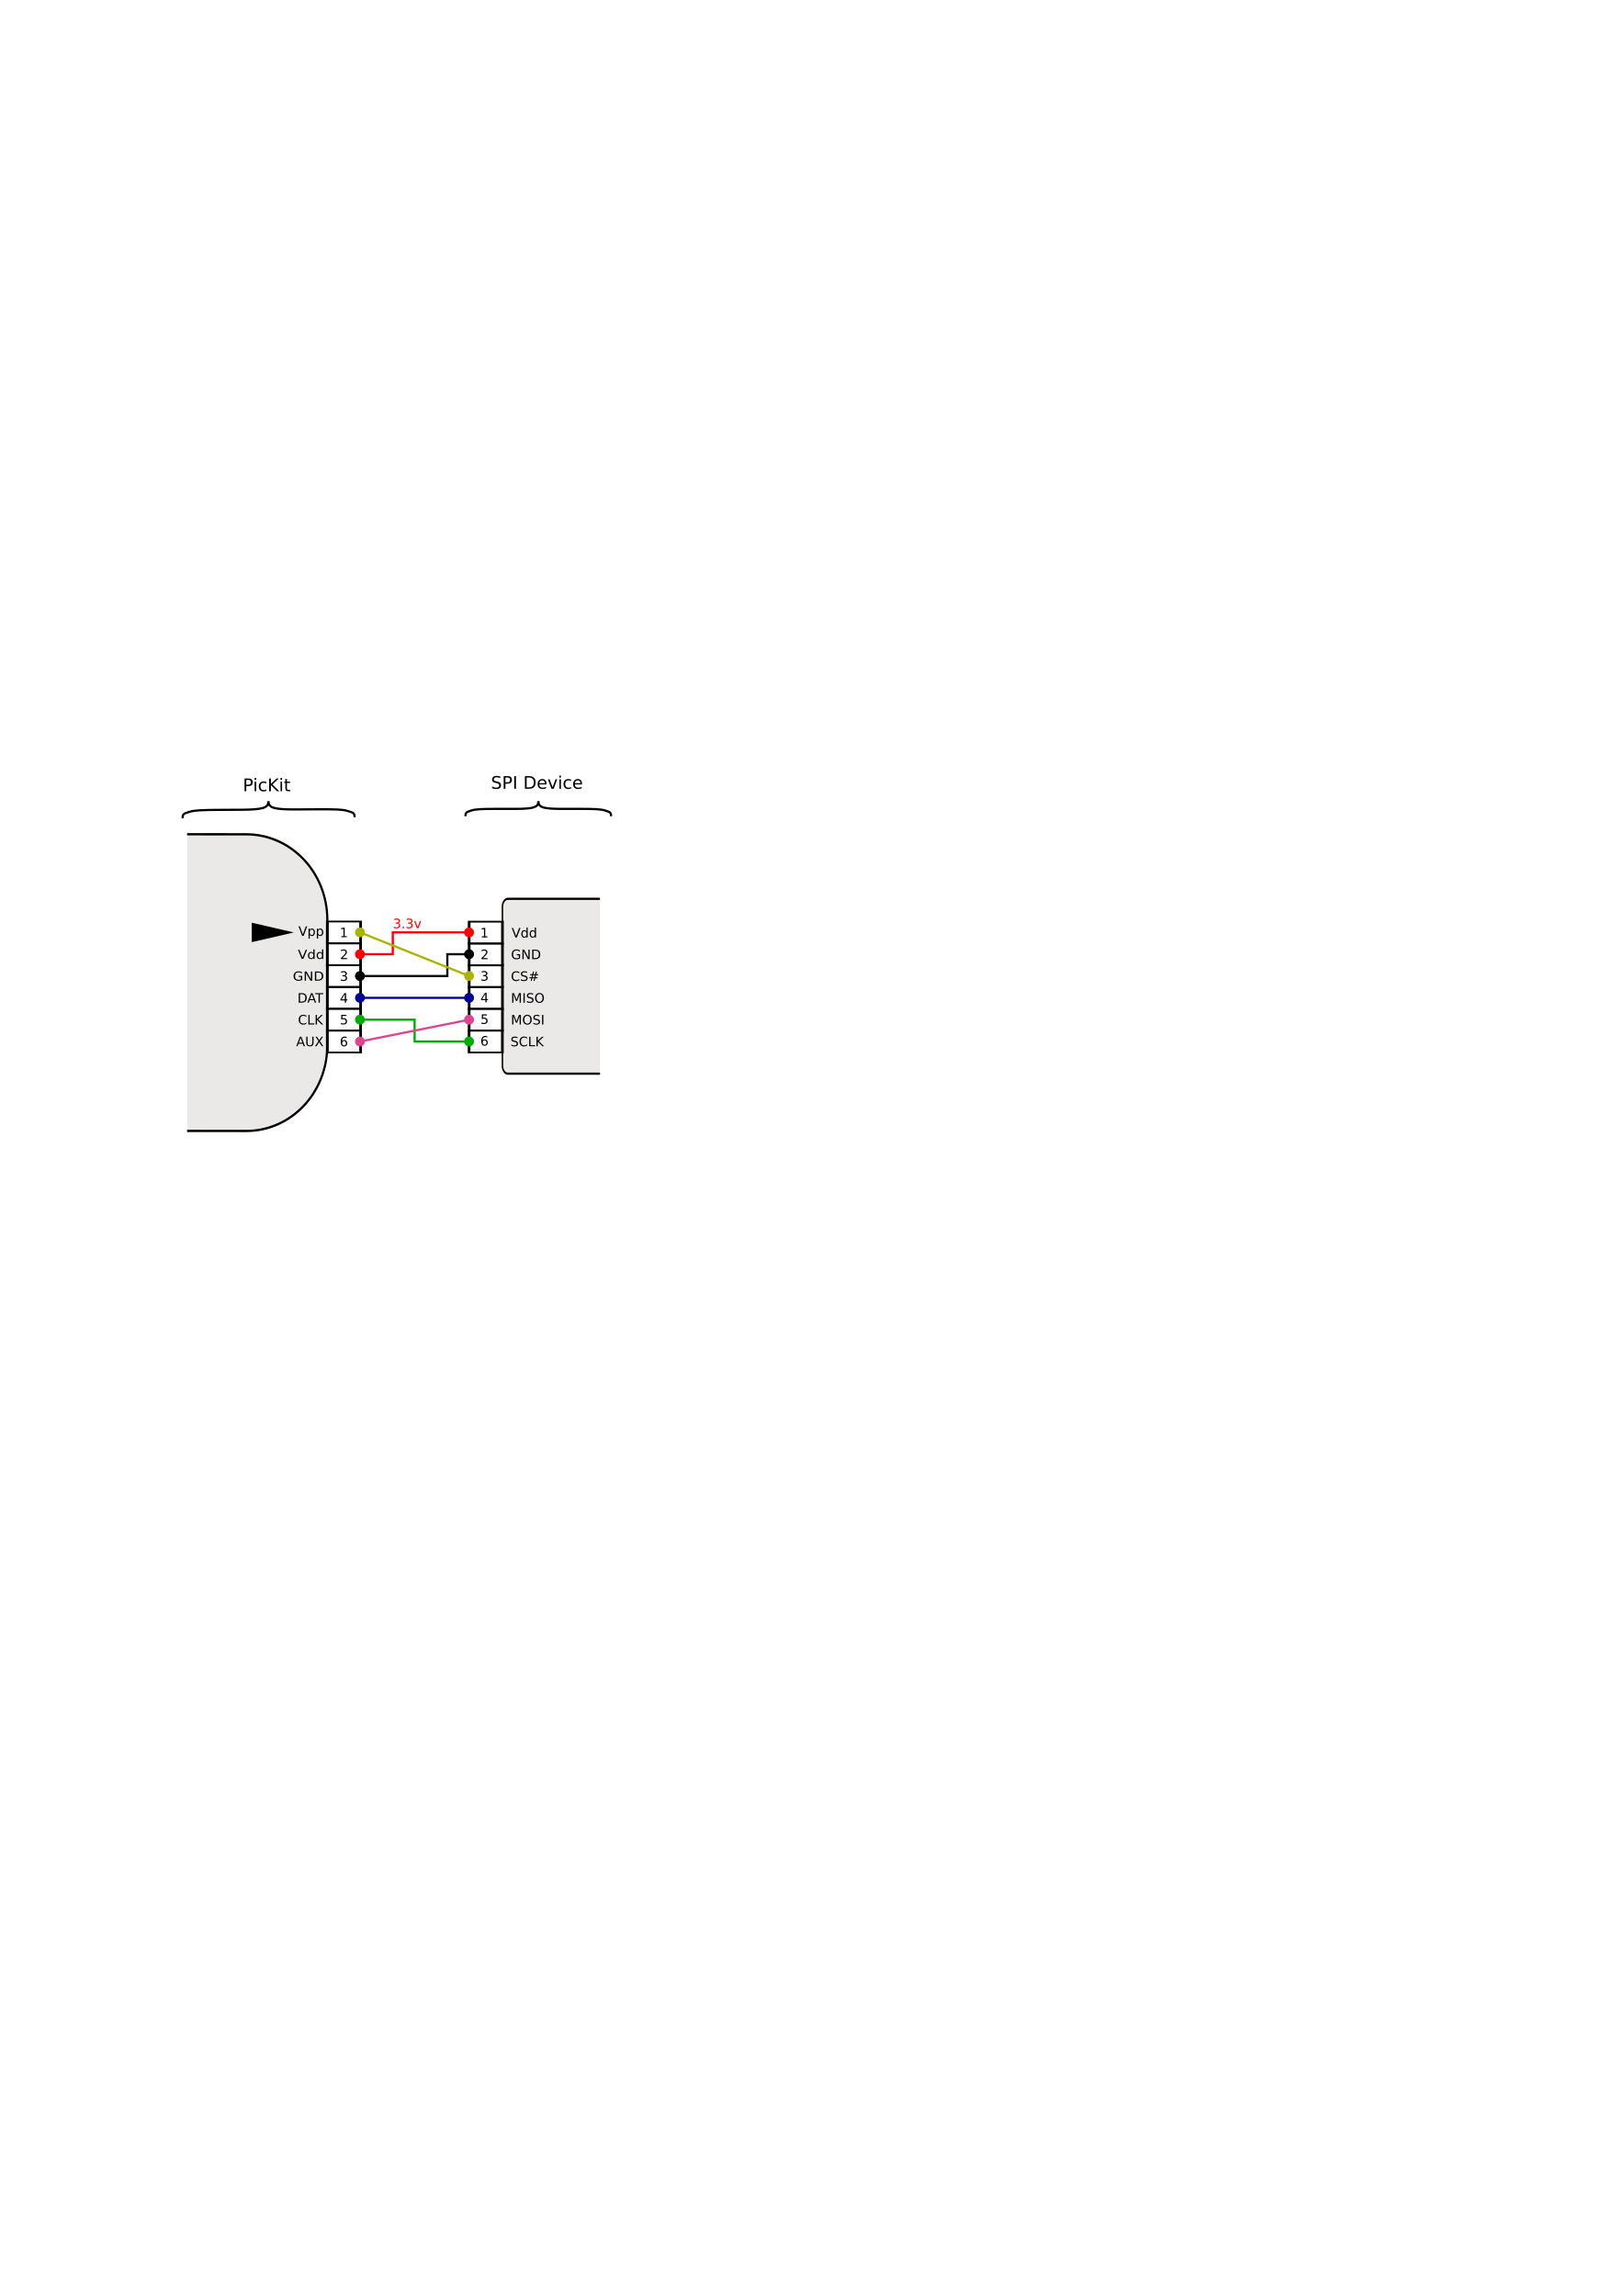
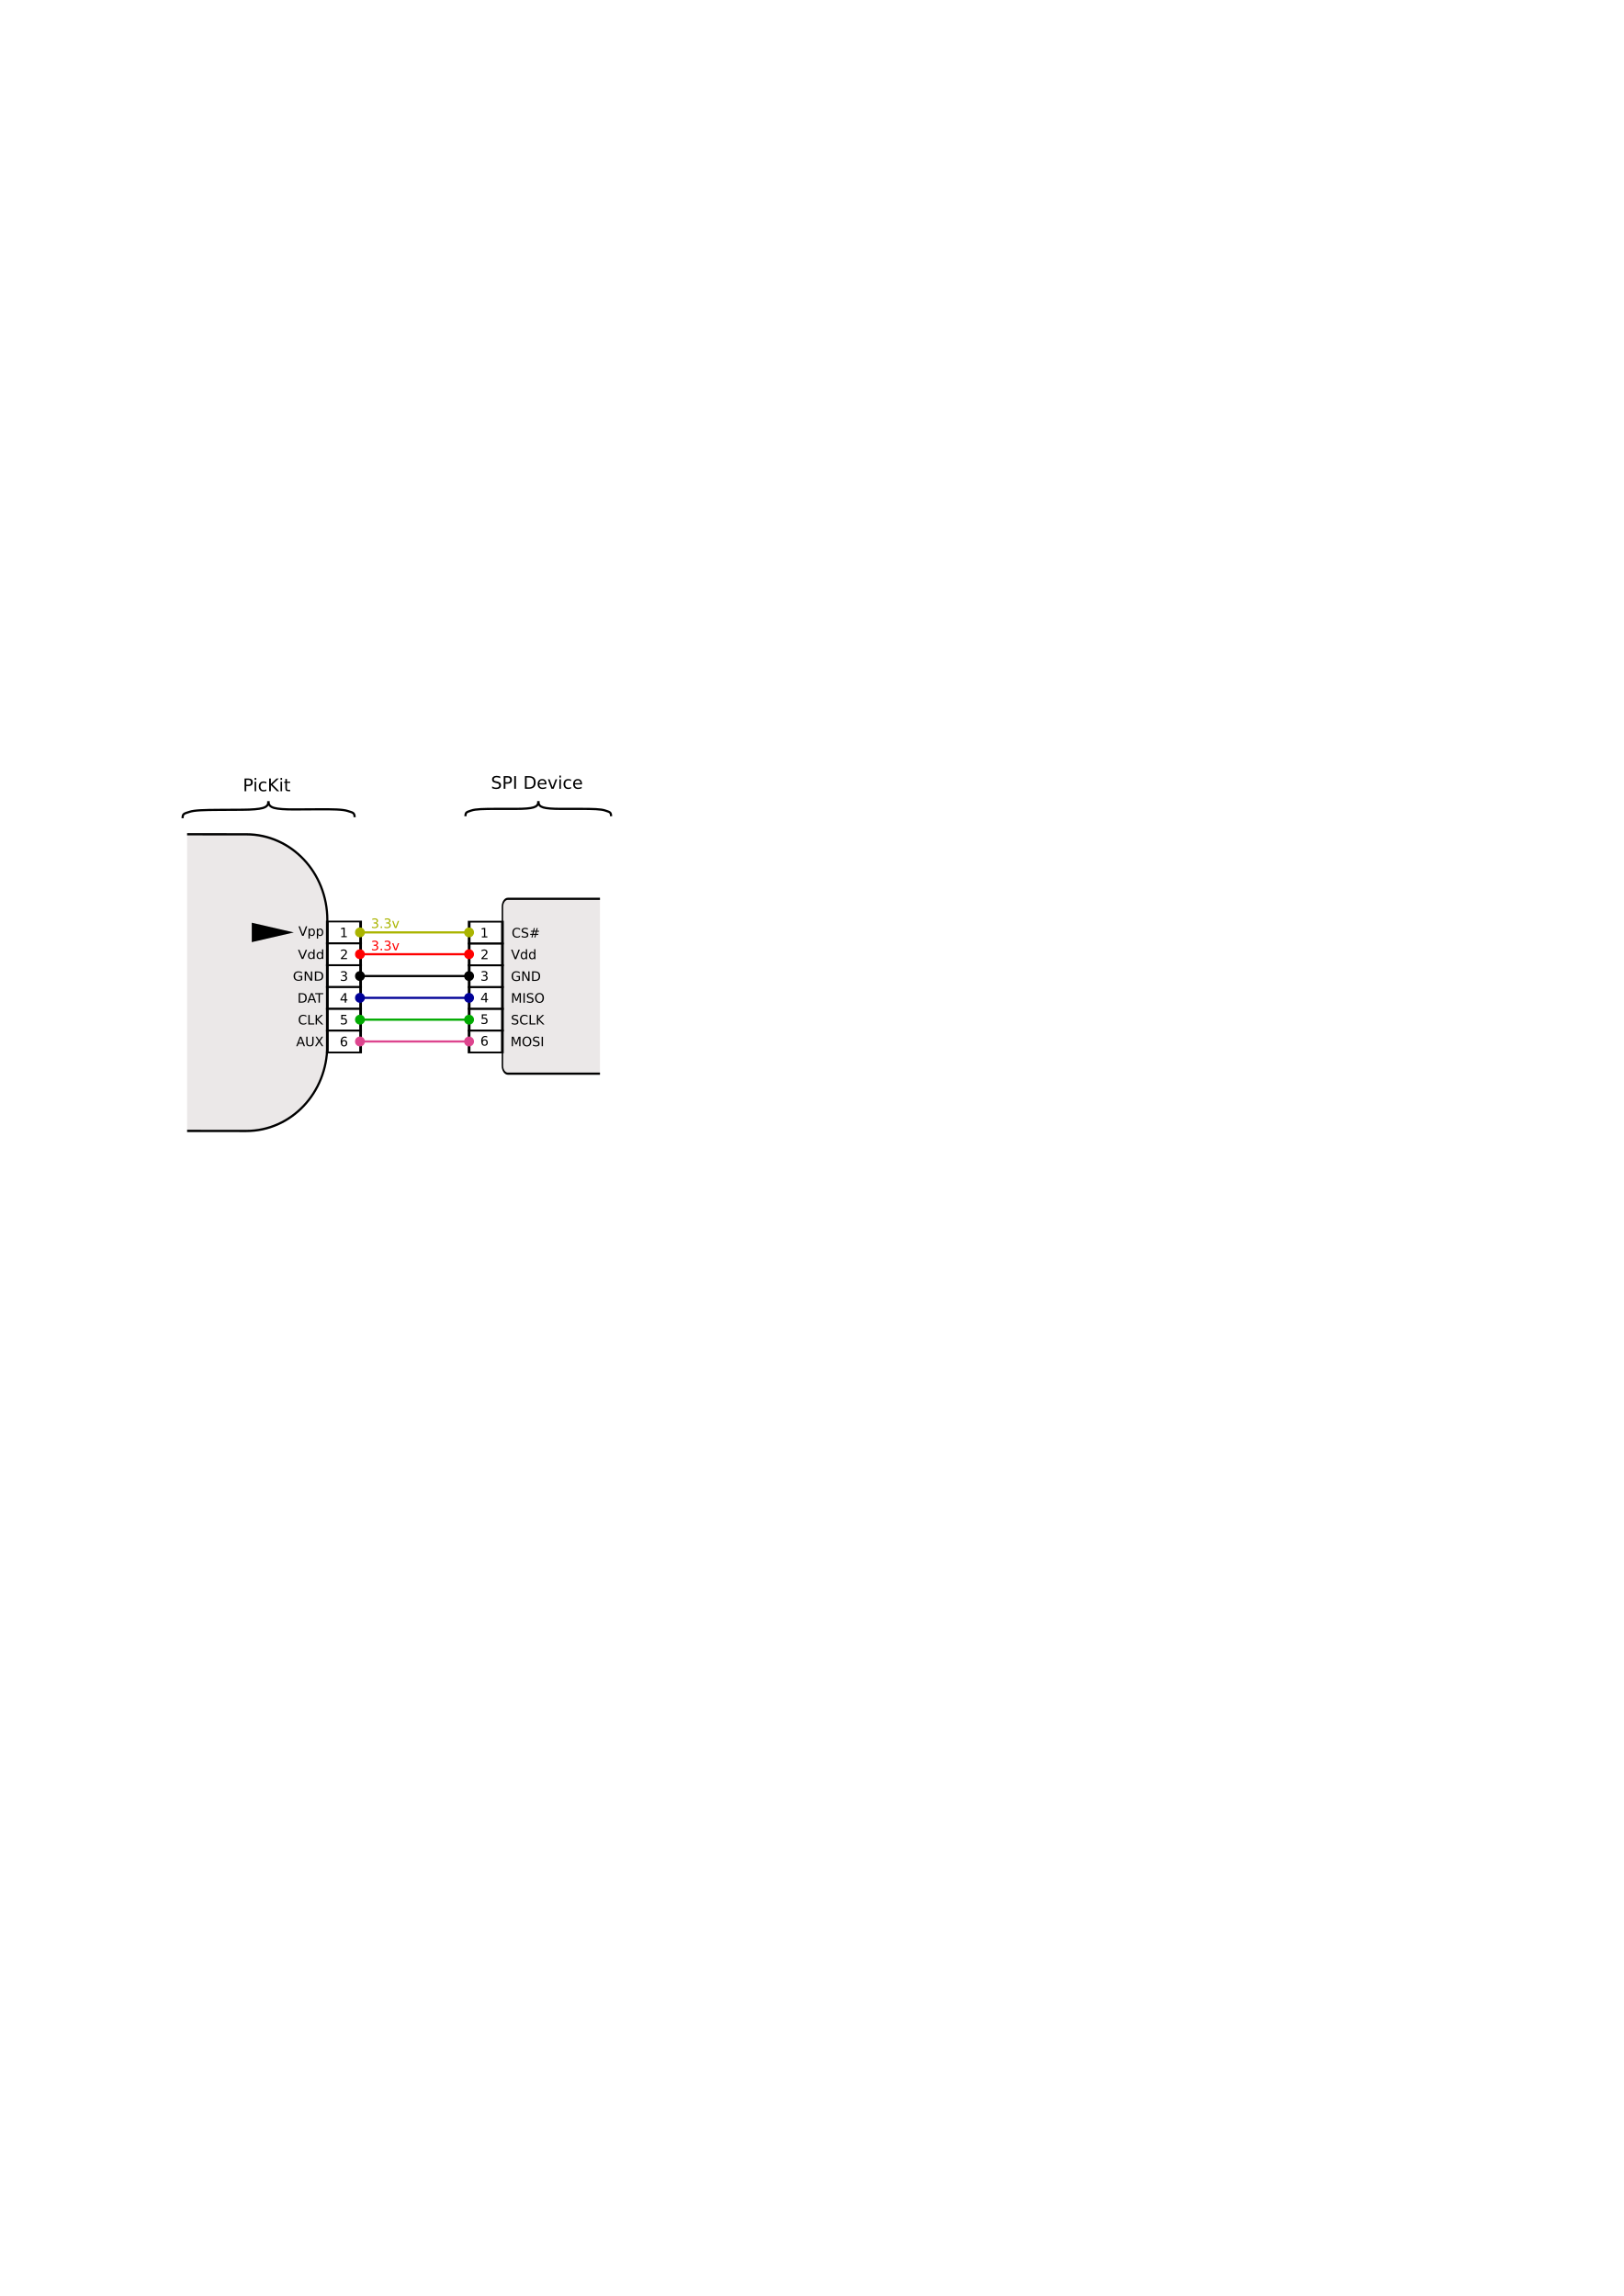
<svg xmlns="http://www.w3.org/2000/svg" width="744.094" height="1052.362" id="svg2">
  <defs id="defs4">
    <marker style="overflow:visible" id="DotM" refX="0.0" refY="0.0" orient="auto">
      <path transform="scale(0.4) translate(7.4, 1)" style="fill-rule:evenodd;stroke:#000000;stroke-width:1.0pt;marker-start:none;marker-end:none" d="M -2.5,-1.0 C -2.5,1.76 -4.74,4.0 -7.5,4.0 C -10.26,4.0 -12.5,1.76 -12.5,-1.0 C -12.5,-3.76 -10.26,-6.0 -7.5,-6.0 C -4.74,-6.0 -2.5,-3.76 -2.5,-1.0 z " id="path4414" />
    </marker>
    <marker style="overflow:visible;" id="Arrow1Send" refX="0.0" refY="0.0" orient="auto">
      <path transform="scale(0.2) rotate(180) translate(6,0)" style="fill-rule:evenodd;stroke:#000000;stroke-width:1.0pt;marker-start:none;" d="M 0.0,0.0 L 5.0,-5.0 L -12.5,0.0 L 5.0,5.0 L 0.0,0.0 z " id="path4364" />
    </marker>
    <marker style="overflow:visible;" id="Arrow1Mend" refX="0.0" refY="0.0" orient="auto">
      <path transform="scale(0.4) rotate(180) translate(10,0)" style="fill-rule:evenodd;stroke:#000000;stroke-width:1.0pt;marker-start:none;" d="M 0.0,0.0 L 5.0,-5.0 L -12.5,0.0 L 5.0,5.0 L 0.0,0.0 z " id="path4358" />
    </marker>
    <marker style="overflow:visible;" id="Arrow1Lend" refX="0.0" refY="0.0" orient="auto">
      <path transform="scale(0.8) rotate(180) translate(12.5,0)" style="fill-rule:evenodd;stroke:#000000;stroke-width:1.0pt;marker-start:none;" d="M 0.0,0.0 L 5.0,-5.0 L -12.5,0.0 L 5.0,5.0 L 0.0,0.0 z " id="path4352" />
    </marker>
    <clipPath id="clipPath3270" clipPathUnits="userSpaceOnUse">
      <path id="path3272" d="M 82.5,447.362 L 142.5,447.362 C 143.885,447.362 145,448.477 145,449.862 L 145,534.862 C 145,536.247 143.885,537.362 142.5,537.362 L 82.5,537.362 C 81.115,537.362 80,536.247 80,534.862 L 80,449.862 C 80,448.477 81.115,447.362 82.5,447.362 z" style="fill:none;fill-opacity:1;stroke:#000000;stroke-width:0.5;stroke-miterlimit:4;stroke-opacity:1" />
    </clipPath>
    <clipPath id="clipPath3274" clipPathUnits="userSpaceOnUse">
      <path id="path3276" d="M 82.5,447.362 L 142.5,447.362 C 143.885,447.362 145,448.477 145,449.862 L 145,534.862 C 145,536.247 143.885,537.362 142.5,537.362 L 82.5,537.362 C 81.115,537.362 80,536.247 80,534.862 L 80,449.862 C 80,448.477 81.115,447.362 82.5,447.362 z" style="fill:none;fill-opacity:1;stroke:#000000;stroke-width:0.5;stroke-miterlimit:4;stroke-opacity:1" />
    </clipPath>
    <clipPath id="clipPath3278" clipPathUnits="userSpaceOnUse">
      <path id="path3280" d="M 82.5,447.362 L 142.5,447.362 C 143.885,447.362 145,448.477 145,449.862 L 145,534.862 C 145,536.247 143.885,537.362 142.5,537.362 L 82.5,537.362 C 81.115,537.362 80,536.247 80,534.862 L 80,449.862 C 80,448.477 81.115,447.362 82.5,447.362 z" style="fill:none;fill-opacity:1;stroke:#000000;stroke-width:0.5;stroke-miterlimit:4;stroke-opacity:1" />
    </clipPath>
    <clipPath id="clipPath3282" clipPathUnits="userSpaceOnUse">
      <path id="path3284" d="M 82.5,447.362 L 142.5,447.362 C 143.885,447.362 145,448.477 145,449.862 L 145,534.862 C 145,536.247 143.885,537.362 142.5,537.362 L 82.5,537.362 C 81.115,537.362 80,536.247 80,534.862 L 80,449.862 C 80,448.477 81.115,447.362 82.5,447.362 z" style="fill:none;fill-opacity:1;stroke:#000000;stroke-width:0.5;stroke-miterlimit:4;stroke-opacity:1" />
    </clipPath>
    <clipPath id="clipPath3286" clipPathUnits="userSpaceOnUse">
      <path id="path3288" d="M 82.5,447.362 L 142.5,447.362 C 143.885,447.362 145,448.477 145,449.862 L 145,534.862 C 145,536.247 143.885,537.362 142.5,537.362 L 82.5,537.362 C 81.115,537.362 80,536.247 80,534.862 L 80,449.862 C 80,448.477 81.115,447.362 82.5,447.362 z" style="fill:none;fill-opacity:1;stroke:#000000;stroke-width:0.5;stroke-miterlimit:4;stroke-opacity:1" />
    </clipPath>
    <clipPath id="clipPath3290" clipPathUnits="userSpaceOnUse">
      <path id="path3292" d="M 82.5,447.362 L 142.5,447.362 C 143.885,447.362 145,448.477 145,449.862 L 145,534.862 C 145,536.247 143.885,537.362 142.5,537.362 L 82.5,537.362 C 81.115,537.362 80,536.247 80,534.862 L 80,449.862 C 80,448.477 81.115,447.362 82.5,447.362 z" style="fill:none;fill-opacity:1;stroke:#000000;stroke-width:0.5;stroke-miterlimit:4;stroke-opacity:1" />
    </clipPath>
    <clipPath id="clipPath3294" clipPathUnits="userSpaceOnUse">
      <path id="path3296" d="M 82.5,447.362 L 142.5,447.362 C 143.885,447.362 145,448.477 145,449.862 L 145,534.862 C 145,536.247 143.885,537.362 142.5,537.362 L 82.5,537.362 C 81.115,537.362 80,536.247 80,534.862 L 80,449.862 C 80,448.477 81.115,447.362 82.5,447.362 z" style="fill:none;fill-opacity:1;stroke:#000000;stroke-width:0.5;stroke-miterlimit:4;stroke-opacity:1" />
    </clipPath>
    <clipPath id="clipPath3298" clipPathUnits="userSpaceOnUse">
      <path id="path3300" d="M 82.5,447.362 L 142.5,447.362 C 143.885,447.362 145,448.477 145,449.862 L 145,534.862 C 145,536.247 143.885,537.362 142.5,537.362 L 82.5,537.362 C 81.115,537.362 80,536.247 80,534.862 L 80,449.862 C 80,448.477 81.115,447.362 82.5,447.362 z" style="fill:none;fill-opacity:1;stroke:#000000;stroke-width:0.5;stroke-miterlimit:4;stroke-opacity:1" />
    </clipPath>
    <clipPath id="clipPath3302" clipPathUnits="userSpaceOnUse">
      <path id="path3304" d="M 82.5,447.362 L 142.5,447.362 C 143.885,447.362 145,448.477 145,449.862 L 145,534.862 C 145,536.247 143.885,537.362 142.5,537.362 L 82.5,537.362 C 81.115,537.362 80,536.247 80,534.862 L 80,449.862 C 80,448.477 81.115,447.362 82.5,447.362 z" style="fill:none;fill-opacity:1;stroke:#000000;stroke-width:0.5;stroke-miterlimit:4;stroke-opacity:1" />
    </clipPath>
    <clipPath id="clipPath3306" clipPathUnits="userSpaceOnUse">
      <path id="path3308" d="M 82.5,447.362 L 142.5,447.362 C 143.885,447.362 145,448.477 145,449.862 L 145,534.862 C 145,536.247 143.885,537.362 142.5,537.362 L 82.5,537.362 C 81.115,537.362 80,536.247 80,534.862 L 80,449.862 C 80,448.477 81.115,447.362 82.5,447.362 z" style="fill:none;fill-opacity:1;stroke:#000000;stroke-width:0.5;stroke-miterlimit:4;stroke-opacity:1" />
    </clipPath>
    <clipPath id="clipPath3310" clipPathUnits="userSpaceOnUse">
      <path id="path3312" d="M 82.5,447.362 L 142.5,447.362 C 143.885,447.362 145,448.477 145,449.862 L 145,534.862 C 145,536.247 143.885,537.362 142.5,537.362 L 82.5,537.362 C 81.115,537.362 80,536.247 80,534.862 L 80,449.862 C 80,448.477 81.115,447.362 82.5,447.362 z" style="fill:none;fill-opacity:1;stroke:#000000;stroke-width:0.5;stroke-miterlimit:4;stroke-opacity:1" />
    </clipPath>
    <clipPath id="clipPath3314" clipPathUnits="userSpaceOnUse">
      <path id="path3316" d="M 82.5,447.362 L 142.5,447.362 C 143.885,447.362 145,448.477 145,449.862 L 145,534.862 C 145,536.247 143.885,537.362 142.5,537.362 L 82.5,537.362 C 81.115,537.362 80,536.247 80,534.862 L 80,449.862 C 80,448.477 81.115,447.362 82.5,447.362 z" style="fill:none;fill-opacity:1;stroke:#000000;stroke-width:0.5;stroke-miterlimit:4;stroke-opacity:1" />
    </clipPath>
    <clipPath id="clipPath3318" clipPathUnits="userSpaceOnUse">
      <path id="path3320" d="M 82.5,447.362 L 142.5,447.362 C 143.885,447.362 145,448.477 145,449.862 L 145,534.862 C 145,536.247 143.885,537.362 142.5,537.362 L 82.5,537.362 C 81.115,537.362 80,536.247 80,534.862 L 80,449.862 C 80,448.477 81.115,447.362 82.5,447.362 z" style="fill:none;fill-opacity:1;stroke:#000000;stroke-width:0.5;stroke-miterlimit:4;stroke-opacity:1" />
    </clipPath>
    <clipPath id="clipPath3322" clipPathUnits="userSpaceOnUse">
      <path id="path3324" d="M 447.285,-82.731 L 447.229,-142.731 C 447.228,-144.116 448.342,-145.232 449.727,-145.233 L 534.727,-145.277 C 536.112,-145.277 537.228,-144.163 537.229,-142.778 L 537.285,-82.778 C 537.286,-81.393 536.172,-80.277 534.787,-80.277 L 449.787,-80.233 C 448.402,-80.232 447.286,-81.346 447.285,-82.731 z" style="fill:none;fill-opacity:1;stroke:#000000;stroke-width:0.5;stroke-miterlimit:4;stroke-opacity:1" />
    </clipPath>
    <clipPath id="clipPath6204" clipPathUnits="userSpaceOnUse">
      <rect ry="2.601" y="423.845" x="168.195" height="93.642" width="52.861" id="rect6206" style="fill:#ebe8e8;fill-opacity:1;stroke:#000000;stroke-width:1;stroke-miterlimit:4;stroke-dasharray:none;stroke-opacity:1" />
    </clipPath>
    <clipPath id="clipPath6208" clipPathUnits="userSpaceOnUse">
      <rect ry="2.601" y="423.845" x="168.195" height="93.642" width="52.861" id="rect6210" style="fill:#ebe8e8;fill-opacity:1;stroke:#000000;stroke-width:1;stroke-miterlimit:4;stroke-dasharray:none;stroke-opacity:1" />
    </clipPath>
    <clipPath id="clipPath6212" clipPathUnits="userSpaceOnUse">
      <rect ry="2.601" y="423.845" x="168.195" height="93.642" width="52.861" id="rect6214" style="fill:#ebe8e8;fill-opacity:1;stroke:#000000;stroke-width:1;stroke-miterlimit:4;stroke-dasharray:none;stroke-opacity:1" />
    </clipPath>
    <clipPath id="clipPath6216" clipPathUnits="userSpaceOnUse">
      <rect ry="2.601" y="423.845" x="168.195" height="93.642" width="52.861" id="rect6218" style="fill:#ebe8e8;fill-opacity:1;stroke:#000000;stroke-width:1;stroke-miterlimit:4;stroke-dasharray:none;stroke-opacity:1" />
    </clipPath>
    <clipPath id="clipPath6220" clipPathUnits="userSpaceOnUse">
      <rect ry="2.5" y="407.362" x="175" height="90" width="55" id="rect6222" style="fill:#ebe8e8;fill-opacity:1;stroke:#000000;stroke-width:1;stroke-miterlimit:4;stroke-dasharray:none;stroke-opacity:1" />
    </clipPath>
    <marker style="overflow:visible" id="DotMX" refX="0.0" refY="0.0" orient="auto">
      <path transform="scale(0.4) translate(7.4, 1)" style="marker-end:none;fill-rule:evenodd;marker-start:none;stroke:#ff0000;stroke-width:1.0pt;fill:#ff0000" d="M -2.5,-1.0 C -2.5,1.76 -4.74,4.0 -7.5,4.0 C -10.26,4.0 -12.5,1.76 -12.5,-1.0 C -12.5,-3.76 -10.26,-6.0 -7.5,-6.0 C -4.74,-6.0 -2.5,-3.76 -2.5,-1.0 z " id="path9492" />
    </marker>
    <marker style="overflow:visible" id="DotMH" refX="0.0" refY="0.0" orient="auto">
      <path transform="scale(0.4) translate(7.4, 1)" style="marker-end:none;fill-rule:evenodd;marker-start:none;stroke:#ff0000;stroke-width:1.0pt;fill:#ff0000" d="M -2.5,-1.0 C -2.5,1.76 -4.74,4.0 -7.5,4.0 C -10.26,4.0 -12.5,1.76 -12.5,-1.0 C -12.5,-3.76 -10.26,-6.0 -7.5,-6.0 C -4.74,-6.0 -2.5,-3.76 -2.5,-1.0 z " id="path9495" />
    </marker>
    <marker style="overflow:visible" id="DotMS" refX="0.0" refY="0.0" orient="auto">
      <path transform="scale(0.4) translate(7.4, 1)" style="marker-end:none;fill-rule:evenodd;marker-start:none;stroke:#00aa00;stroke-width:1.0pt;fill:#00aa00" d="M -2.5,-1.0 C -2.5,1.76 -4.74,4.0 -7.5,4.0 C -10.26,4.0 -12.5,1.76 -12.5,-1.0 C -12.5,-3.76 -10.26,-6.0 -7.5,-6.0 C -4.74,-6.0 -2.5,-3.76 -2.5,-1.0 z " id="path4485" />
    </marker>
    <marker style="overflow:visible" id="DotME" refX="0.0" refY="0.0" orient="auto">
      <path transform="scale(0.4) translate(7.4, 1)" style="marker-end:none;fill-rule:evenodd;marker-start:none;stroke:#00aa00;stroke-width:1.0pt;fill:#00aa00" d="M -2.5,-1.0 C -2.5,1.76 -4.74,4.0 -7.5,4.0 C -10.26,4.0 -12.5,1.76 -12.5,-1.0 C -12.5,-3.76 -10.26,-6.0 -7.5,-6.0 C -4.74,-6.0 -2.5,-3.76 -2.5,-1.0 z " id="path4488" />
    </marker>
    <marker style="overflow:visible" id="DotMSK" refX="0.0" refY="0.0" orient="auto">
      <path transform="scale(0.4) translate(7.4, 1)" style="marker-end:none;fill-rule:evenodd;marker-start:none;stroke:#000097;stroke-width:1.0pt;fill:#000097" d="M -2.5,-1.0 C -2.5,1.76 -4.74,4.0 -7.5,4.0 C -10.26,4.0 -12.5,1.76 -12.5,-1.0 C -12.5,-3.76 -10.26,-6.0 -7.5,-6.0 C -4.74,-6.0 -2.5,-3.76 -2.5,-1.0 z " id="path5927" />
    </marker>
    <marker style="overflow:visible" id="DotMt" refX="0.0" refY="0.0" orient="auto">
      <path transform="scale(0.4) translate(7.4, 1)" style="marker-end:none;fill-rule:evenodd;marker-start:none;stroke:#000097;stroke-width:1.0pt;fill:#000097" d="M -2.5,-1.0 C -2.5,1.76 -4.74,4.0 -7.5,4.0 C -10.26,4.0 -12.5,1.76 -12.5,-1.0 C -12.5,-3.76 -10.26,-6.0 -7.5,-6.0 C -4.74,-6.0 -2.5,-3.76 -2.5,-1.0 z " id="path5930" />
    </marker>
    <marker style="overflow:visible" id="DotMg" refX="0.0" refY="0.0" orient="auto">
      <path transform="scale(0.4) translate(7.4, 1)" style="marker-end:none;fill-rule:evenodd;marker-start:none;stroke:#aab400;stroke-width:1.0pt;fill:#aab400" d="M -2.5,-1.0 C -2.5,1.76 -4.74,4.0 -7.5,4.0 C -10.26,4.0 -12.5,1.76 -12.5,-1.0 C -12.5,-3.76 -10.26,-6.0 -7.5,-6.0 C -4.74,-6.0 -2.5,-3.76 -2.5,-1.0 z " id="path7506" />
    </marker>
    <marker style="overflow:visible" id="DotM1" refX="0.0" refY="0.0" orient="auto">
      <path transform="scale(0.4) translate(7.4, 1)" style="marker-end:none;fill-rule:evenodd;marker-start:none;stroke:#aab400;stroke-width:1.0pt;fill:#aab400" d="M -2.5,-1.0 C -2.5,1.76 -4.74,4.0 -7.5,4.0 C -10.26,4.0 -12.5,1.76 -12.5,-1.0 C -12.5,-3.76 -10.26,-6.0 -7.5,-6.0 C -4.74,-6.0 -2.5,-3.76 -2.5,-1.0 z " id="path7509" />
    </marker>
    <marker style="overflow:visible" id="DotMG" refX="0.0" refY="0.0" orient="auto">
      <path transform="scale(0.4) translate(7.4, 1)" style="marker-end:none;fill-rule:evenodd;marker-start:none;stroke:#dd458e;stroke-width:1.0pt;fill:#dd458e" d="M -2.5,-1.0 C -2.5,1.76 -4.74,4.0 -7.5,4.0 C -10.26,4.0 -12.5,1.76 -12.5,-1.0 C -12.5,-3.76 -10.26,-6.0 -7.5,-6.0 C -4.74,-6.0 -2.5,-3.76 -2.5,-1.0 z " id="path7810" />
    </marker>
    <marker style="overflow:visible" id="DotMe" refX="0.0" refY="0.0" orient="auto">
      <path transform="scale(0.4) translate(7.4, 1)" style="marker-end:none;fill-rule:evenodd;marker-start:none;stroke:#dd458e;stroke-width:1.0pt;fill:#dd458e" d="M -2.5,-1.0 C -2.5,1.76 -4.74,4.0 -7.5,4.0 C -10.26,4.0 -12.5,1.76 -12.5,-1.0 C -12.5,-3.76 -10.26,-6.0 -7.5,-6.0 C -4.74,-6.0 -2.5,-3.76 -2.5,-1.0 z " id="path7813" />
    </marker>
  </defs>
  <g id="layer1">
    <path id="text6248" d="M 83.692,375.017 C 83.644,372.778 84.577,372.898 86.783,372.121 C 88.989,371.353 93.589,371.239 100.226,371.201 L 110.992,371.139 C 115.527,371.113 118.66,370.852 120.391,370.356 C 122.123,369.86 122.974,368.974 122.947,367.697 L 123.082,367.696 C 123.11,368.982 123.985,369.859 125.707,370.325 C 127.46,370.801 130.573,371.026 135.048,371 L 145.86,370.937 C 152.496,370.899 157.096,370.959 159.305,371.702 C 161.544,372.453 162.472,372.323 162.521,374.562" style="font-size:144px;font-style:normal;font-weight:normal;fill:none;fill-opacity:1;stroke:#000000;stroke-width:1;stroke-linecap:butt;stroke-linejoin:miter;stroke-miterlimit:4;stroke-dasharray:none;stroke-opacity:1;font-family:Bitstream Vera Sans" />
    <path id="path6253" d="M 213.304,374.119 C 213.304,372.087 214.091,372.201 215.973,371.507 C 217.854,370.822 221.751,370.743 227.369,370.743 L 236.484,370.743 C 240.323,370.743 242.98,370.523 244.454,370.082 C 245.929,369.641 246.666,368.842 246.666,367.683 L 246.781,367.683 C 246.781,368.85 247.505,369.65 248.954,370.082 C 250.429,370.523 253.06,370.743 256.849,370.743 L 266.001,370.743 C 271.62,370.743 275.512,370.822 277.368,371.507 C 279.249,372.201 280.037,372.087 280.037,374.119" style="font-size:144px;font-style:normal;font-weight:normal;fill:none;fill-opacity:1;stroke:#000000;stroke-width:1;stroke-linecap:butt;stroke-linejoin:miter;stroke-miterlimit:4;stroke-dasharray:none;stroke-opacity:1;font-family:Bitstream Vera Sans" />
    <text id="text6255" y="362.648" x="111.286" style="font-size:8px;font-style:normal;font-weight:normal;fill:#000000;fill-opacity:1;stroke:none;stroke-width:1px;stroke-linecap:butt;stroke-linejoin:miter;stroke-opacity:1;font-family:Bitstream Vera Sans" xml:space="preserve">
      <tspan y="362.648" x="111.286" id="tspan6257">PicKit</tspan>
    </text>
    <text id="text6259" y="361.546" x="224.969" style="font-size:8px;font-style:normal;font-weight:normal;fill:#000000;fill-opacity:1;stroke:none;stroke-width:1px;stroke-linecap:butt;stroke-linejoin:miter;stroke-opacity:1;font-family:Bitstream Vera Sans" xml:space="preserve">
      <tspan y="361.546" x="224.969" id="tspan6261">SPI Device</tspan>
    </text>
    <text id="text6345" y="398.612" x="243.571" style="font-size:8;font-style:normal;font-weight:normal;fill:#000000;fill-opacity:1;stroke:none;stroke-width:1px;stroke-linecap:butt;stroke-linejoin:miter;stroke-opacity:1;font-family:Bitstream Vera Sans" xml:space="preserve">
      <tspan y="398.612" x="243.571" id="tspan6347" />
    </text>
    <g id="g2590" transform="translate(-0.395553,19.99458)">
      <rect style="fill:#ebe8e8;fill-opacity:1;stroke:#000000;stroke-width:0.68;stroke-miterlimit:4;stroke-dasharray:none;stroke-opacity:1" id="rect6198" width="50" height="55" x="185" y="422.362" ry="2.5" clip-path="url(#clipPath6220)" transform="matrix(0.9934969,0,0,1.457203,46.84024,-223.4962)" />
      <path style="fill:none;stroke:#000000;stroke-width:0.405;stroke-miterlimit:4;stroke-dasharray:none;stroke-opacity:1" d="M 115,477.362 L 120,477.362 L 120,482.362 L 115,482.362 L 115,477.362 z" id="path6279" clip-path="url(#clipPath3318)" transform="matrix(3.050566,0,0,2.002829,-135.4196,-553.6139)" />
      <path style="fill:none;stroke:#000000;stroke-width:0.405;stroke-miterlimit:4;stroke-dasharray:none;stroke-opacity:1" d="M 115,477.362 L 120,477.362 L 120,482.362 L 115,482.362 L 115,477.362 z" id="path6335" clip-path="url(#clipPath3318)" transform="matrix(3.050566,0,0,2.002829,-135.4527,-503.6928)" />
      <path style="fill:none;stroke:#000000;stroke-width:0.405;stroke-miterlimit:4;stroke-dasharray:none;stroke-opacity:1" d="M 115,477.362 L 120,477.362 L 120,482.362 L 115,482.362 L 115,477.362 z" id="path6337" clip-path="url(#clipPath3318)" transform="matrix(3.050566,0,0,2.002829,-135.4196,-513.707)" />
      <path style="fill:none;stroke:#000000;stroke-width:0.405;stroke-miterlimit:4;stroke-dasharray:none;stroke-opacity:1" d="M 115,477.362 L 120,477.362 L 120,482.362 L 115,482.362 L 115,477.362 z" id="path6339" clip-path="url(#clipPath3318)" transform="matrix(3.050566,0,0,2.002829,-135.4196,-523.6463)" />
      <path style="fill:none;stroke:#000000;stroke-width:0.405;stroke-miterlimit:4;stroke-dasharray:none;stroke-opacity:1" d="M 115,477.362 L 120,477.362 L 120,482.362 L 115,482.362 L 115,477.362 z" id="path6341" clip-path="url(#clipPath3318)" transform="matrix(3.050566,0,0,2.002829,-135.4196,-533.6604)" />
      <path style="fill:none;stroke:#000000;stroke-width:0.405;stroke-miterlimit:4;stroke-dasharray:none;stroke-opacity:1" d="M 115,477.362 L 120,477.362 L 120,482.362 L 115,482.362 L 115,477.362 z" id="path6343" clip-path="url(#clipPath3318)" transform="matrix(3.050566,0,0,2.002829,-135.4196,-543.5997)" />
      <text xml:space="preserve" style="font-size:6px;font-style:normal;font-weight:normal;fill:#000000;fill-opacity:1;stroke:none;stroke-width:1px;stroke-linecap:butt;stroke-linejoin:miter;stroke-opacity:1;font-family:Bitstream Vera Sans" x="220.473" y="409.666" id="text6349">
        <tspan id="tspan6351" x="220.473" y="409.666">1</tspan>
      </text>
      <text xml:space="preserve" style="font-size:6px;font-style:normal;font-weight:normal;fill:#000000;fill-opacity:1;stroke:none;stroke-width:1px;stroke-linecap:butt;stroke-linejoin:miter;stroke-opacity:1;font-family:Bitstream Vera Sans" x="220.606" y="419.626" id="text6353">
        <tspan id="tspan6355" x="220.606" y="419.626">2</tspan>
      </text>
      <text xml:space="preserve" style="font-size:6px;font-style:normal;font-weight:normal;fill:#000000;fill-opacity:1;stroke:none;stroke-width:1px;stroke-linecap:butt;stroke-linejoin:miter;stroke-opacity:1;font-family:Bitstream Vera Sans" x="220.537" y="429.505" id="text6357">
        <tspan id="tspan6359" x="220.537" y="429.505">3</tspan>
      </text>
      <text xml:space="preserve" style="font-size:6px;font-style:normal;font-weight:normal;fill:#000000;fill-opacity:1;stroke:none;stroke-width:1px;stroke-linecap:butt;stroke-linejoin:miter;stroke-opacity:1;font-family:Bitstream Vera Sans" x="220.547" y="439.429" id="text6361">
        <tspan id="tspan6363" x="220.547" y="439.429">4</tspan>
      </text>
      <text xml:space="preserve" style="font-size:6px;font-style:normal;font-weight:normal;fill:#000000;fill-opacity:1;stroke:none;stroke-width:1px;stroke-linecap:butt;stroke-linejoin:miter;stroke-opacity:1;font-family:Bitstream Vera Sans" x="220.556" y="449.307" id="text6365">
        <tspan id="tspan6367" x="220.556" y="449.307">5</tspan>
      </text>
      <text xml:space="preserve" style="font-size:6px;font-style:normal;font-weight:normal;fill:#000000;fill-opacity:1;stroke:none;stroke-width:1px;stroke-linecap:butt;stroke-linejoin:miter;stroke-opacity:1;font-family:Bitstream Vera Sans" x="220.505" y="459.268" id="text6369">
        <tspan id="tspan6371" x="220.505" y="459.268">6</tspan>
      </text>
      <text xml:space="preserve" style="font-size:6px;font-style:normal;font-weight:normal;fill:#000000;fill-opacity:1;stroke:none;stroke-width:1px;stroke-linecap:butt;stroke-linejoin:miter;stroke-opacity:1;font-family:Bitstream Vera Sans" x="234.86" y="409.705" id="text6476">
-         <tspan id="tspan6478" x="234.86" y="409.705">Vdd</tspan>
+         <tspan id="tspan6478" x="234.86" y="409.705">CS#</tspan>
      </text>
      <text xml:space="preserve" style="font-size:6px;font-style:normal;font-weight:normal;fill:#000000;fill-opacity:1;stroke:none;stroke-width:1px;stroke-linecap:butt;stroke-linejoin:miter;stroke-opacity:1;font-family:Bitstream Vera Sans" x="234.57" y="419.633" id="text6480">
-         <tspan id="tspan6482" x="234.57" y="419.633">GND</tspan>
+         <tspan id="tspan6482" x="234.57" y="419.633">Vdd</tspan>
      </text>
      <text xml:space="preserve" style="font-size:6px;font-style:normal;font-weight:normal;fill:#000000;fill-opacity:1;stroke:none;stroke-width:1px;stroke-linecap:butt;stroke-linejoin:miter;stroke-opacity:1;font-family:Bitstream Vera Sans" x="234.512" y="429.614" id="text6484">
-         <tspan id="tspan6486" x="234.512" y="429.614">CS#</tspan>
+         <tspan id="tspan6486" x="234.512" y="429.614">GND</tspan>
      </text>
      <text xml:space="preserve" style="font-size:6px;font-style:normal;font-weight:normal;fill:#000000;fill-opacity:1;stroke:none;stroke-width:1px;stroke-linecap:butt;stroke-linejoin:miter;stroke-opacity:1;font-family:Bitstream Vera Sans" x="234.512" y="439.594" id="text6488">
        <tspan id="tspan6490" x="234.512" y="439.594">MISO</tspan>
      </text>
      <text xml:space="preserve" style="font-size:6px;font-style:normal;font-weight:normal;fill:#000000;fill-opacity:1;stroke:none;stroke-width:1px;stroke-linecap:butt;stroke-linejoin:miter;stroke-opacity:1;font-family:Bitstream Vera Sans" x="234.512" y="449.575" id="text6492">
-         <tspan id="tspan6494" x="234.512" y="449.575">MOSI</tspan>
+         <tspan id="tspan6494" x="234.512" y="449.575">SCLK</tspan>
      </text>
      <text xml:space="preserve" style="font-size:6px;font-style:normal;font-weight:normal;fill:#000000;fill-opacity:1;stroke:none;stroke-width:1px;stroke-linecap:butt;stroke-linejoin:miter;stroke-opacity:1;font-family:Bitstream Vera Sans" x="234.318" y="459.559" id="text6496">
-         <tspan id="tspan6498" x="234.318" y="459.559">SCLK</tspan>
+         <tspan id="tspan6498" x="234.318" y="459.559">MOSI</tspan>
      </text>
    </g>
    <g id="g7754">
      <path transform="matrix(-9.5019561e-4,1.939958,-1.837048,-1.807659e-3,-61.22025,-504.7572)" style="fill:#ebe8e8;fill-opacity:1;stroke:#000000;stroke-width:0.54;stroke-miterlimit:4;stroke-dasharray:none;stroke-opacity:1" d="M 477.441,-115.229 L 507.09,-115.229 C 518.293,-115.229 527.312,-106.21 527.312,-95.007 L 527.312,-70.173 C 527.312,-58.97 518.293,-49.951 507.09,-49.951 L 477.441,-49.951 C 466.238,-49.951 457.219,-58.97 457.219,-70.173 L 457.219,-95.007 C 457.219,-106.21 466.238,-115.229 477.441,-115.229 z" id="rect2387" clip-path="url(#clipPath3322)" />
      <path style="fill:#000000;fill-opacity:1;stroke:none;stroke-width:0.5;stroke-miterlimit:4;stroke-opacity:1" d="M 100,477.362 L 110,479.862 L 110,479.862 L 100,482.362 L 100,477.362 z" id="rect3205" clip-path="url(#clipPath3294)" transform="matrix(1.926913,0,0,1.779961,-77.30681,-426.7571)" />
      <text xml:space="preserve" style="font-size:6px;font-style:normal;font-weight:normal;fill:#000000;fill-opacity:1;stroke:none;stroke-width:1px;stroke-linecap:butt;stroke-linejoin:miter;stroke-opacity:1;font-family:Bitstream Vera Sans" x="182.851" y="456.692" id="text6182" transform="matrix(1.040461,0,0,0.9611122,-53.74247,0.6006548)" clip-path="url(#clipPath6216)">
        <tspan id="tspan6184" x="182.851" y="456.692" style="font-size:6px">Vdd</tspan>
      </text>
      <text xml:space="preserve" style="font-size:6px;font-style:normal;font-weight:normal;fill:#000000;fill-opacity:1;stroke:none;stroke-width:1px;stroke-linecap:butt;stroke-linejoin:miter;stroke-opacity:1;font-family:Bitstream Vera Sans" x="182.493" y="465.887" id="text6186" transform="matrix(1.040461,0,0,0.9611122,-55.69263,1.71266)" clip-path="url(#clipPath6212)">
        <tspan id="tspan6188" x="182.493" y="465.887" style="font-size:6px">GND</tspan>
      </text>
      <text xml:space="preserve" style="font-size:6px;font-style:normal;font-weight:normal;fill:#000000;fill-opacity:1;stroke:none;stroke-width:1px;stroke-linecap:butt;stroke-linejoin:miter;stroke-opacity:1;font-family:Bitstream Vera Sans" x="136.743" y="428.946" id="text6436">
        <tspan id="tspan6438" x="136.743" y="428.946">Vpp</tspan>
      </text>
      <text xml:space="preserve" style="font-size:6px;font-style:normal;font-weight:normal;fill:#000000;fill-opacity:1;stroke:none;stroke-width:1px;stroke-linecap:butt;stroke-linejoin:miter;stroke-opacity:1;font-family:Bitstream Vera Sans" x="135.714" y="479.528" id="text6440">
        <tspan id="tspan6442" x="135.714" y="479.528" style="font-size:6px">AUX</tspan>
      </text>
      <text xml:space="preserve" style="font-size:6px;font-style:normal;font-weight:normal;fill:#000000;fill-opacity:1;stroke:none;stroke-width:1px;stroke-linecap:butt;stroke-linejoin:miter;stroke-opacity:1;font-family:Bitstream Vera Sans" x="136.306" y="459.57" id="text6444">
        <tspan id="tspan6446" x="136.306" y="459.57">DAT</tspan>
      </text>
      <text xml:space="preserve" style="font-size:6px;font-style:normal;font-weight:normal;fill:#000000;fill-opacity:1;stroke:none;stroke-width:1px;stroke-linecap:butt;stroke-linejoin:miter;stroke-opacity:1;font-family:Bitstream Vera Sans" x="136.538" y="469.567" id="text6448">
        <tspan id="tspan6450" x="136.538" y="469.567">CLK</tspan>
      </text>
      <text xml:space="preserve" style="font-size:6px;font-style:normal;font-weight:normal;fill:#000000;fill-opacity:1;stroke:none;stroke-width:1px;stroke-linecap:butt;stroke-linejoin:miter;stroke-opacity:1;font-family:Bitstream Vera Sans" x="155.665" y="429.57" id="text6452">
        <tspan id="tspan6454" x="155.665" y="429.57">1</tspan>
      </text>
      <text xml:space="preserve" style="font-size:6px;font-style:normal;font-weight:normal;fill:#000000;fill-opacity:1;stroke:none;stroke-width:1px;stroke-linecap:butt;stroke-linejoin:miter;stroke-opacity:1;font-family:Bitstream Vera Sans" x="155.798" y="439.61" id="text6456">
        <tspan id="tspan6458" x="155.798" y="439.61">2</tspan>
      </text>
      <text xml:space="preserve" style="font-size:6px;font-style:normal;font-weight:normal;fill:#000000;fill-opacity:1;stroke:none;stroke-width:1px;stroke-linecap:butt;stroke-linejoin:miter;stroke-opacity:1;font-family:Bitstream Vera Sans" x="155.729" y="449.567" id="text6460">
        <tspan id="tspan6462" x="155.729" y="449.567">3</tspan>
      </text>
      <text xml:space="preserve" style="font-size:6px;font-style:normal;font-weight:normal;fill:#000000;fill-opacity:1;stroke:none;stroke-width:1px;stroke-linecap:butt;stroke-linejoin:miter;stroke-opacity:1;font-family:Bitstream Vera Sans" x="155.74" y="459.57" id="text6464">
        <tspan id="tspan6466" x="155.74" y="459.57">4</tspan>
      </text>
      <text xml:space="preserve" style="font-size:6px;font-style:normal;font-weight:normal;fill:#000000;fill-opacity:1;stroke:none;stroke-width:1px;stroke-linecap:butt;stroke-linejoin:miter;stroke-opacity:1;font-family:Bitstream Vera Sans" x="155.748" y="469.528" id="text6468">
        <tspan id="tspan6470" x="155.748" y="469.528">5</tspan>
      </text>
      <text xml:space="preserve" style="font-size:6px;font-style:normal;font-weight:normal;fill:#000000;fill-opacity:1;stroke:none;stroke-width:1px;stroke-linecap:butt;stroke-linejoin:miter;stroke-opacity:1;font-family:Bitstream Vera Sans" x="155.697" y="479.567" id="text6472">
        <tspan id="tspan6474" x="155.697" y="479.567">6</tspan>
      </text>
      <path style="fill:none;stroke:#000000;stroke-width:0.405;stroke-miterlimit:4;stroke-dasharray:none;stroke-opacity:1" d="M 115,477.362 L 120,477.362 L 120,482.362 L 115,482.362 L 115,477.362 z" id="path7740" clip-path="url(#clipPath3318)" transform="matrix(3.050566,0,0,2.002829,-200.8151,-533.6983)" />
      <path style="fill:none;stroke:#000000;stroke-width:0.405;stroke-miterlimit:4;stroke-dasharray:none;stroke-opacity:1" d="M 115,477.362 L 120,477.362 L 120,482.362 L 115,482.362 L 115,477.362 z" id="path7744" clip-path="url(#clipPath3318)" transform="matrix(3.050566,0,0,2.002829,-200.8151,-523.6983)" />
      <path style="fill:none;stroke:#000000;stroke-width:0.405;stroke-miterlimit:4;stroke-dasharray:none;stroke-opacity:1" d="M 115,477.362 L 120,477.362 L 120,482.362 L 115,482.362 L 115,477.362 z" id="path7746" clip-path="url(#clipPath3318)" transform="matrix(3.050566,0,0,2.002829,-200.8151,-513.6983)" />
      <path style="fill:none;stroke:#000000;stroke-width:0.405;stroke-miterlimit:4;stroke-dasharray:none;stroke-opacity:1" d="M 115,477.362 L 120,477.362 L 120,482.362 L 115,482.362 L 115,477.362 z" id="path7748" clip-path="url(#clipPath3318)" transform="matrix(3.050566,0,0,2.002829,-200.8151,-503.6983)" />
      <path style="fill:none;stroke:#000000;stroke-width:0.405;stroke-miterlimit:4;stroke-dasharray:none;stroke-opacity:1" d="M 115,477.362 L 120,477.362 L 120,482.362 L 115,482.362 L 115,477.362 z" id="path7750" clip-path="url(#clipPath3318)" transform="matrix(3.050566,0,0,2.002829,-200.8151,-493.7124)" />
      <path style="fill:none;stroke:#000000;stroke-width:0.405;stroke-miterlimit:4;stroke-dasharray:none;stroke-opacity:1" d="M 115,477.362 L 120,477.362 L 120,482.362 L 115,482.362 L 115,477.362 z" id="path7752" clip-path="url(#clipPath3318)" transform="matrix(3.050566,0,0,2.002829,-200.8151,-483.6983)" />
    </g>
-     <path id="path7841" d="M 165,437.362 L 180,437.362 L 180,427.362 L 215,427.362" style="stroke-linejoin:miter;marker-end:url(#DotMH);stroke-opacity:1;fill-rule:evenodd;marker-start:url(#DotMX);fill-opacity:1;stroke:#ff0000;stroke-linecap:butt;stroke-width:1px;fill:none" />
-     <path style="fill:none;fill-rule:evenodd;stroke:#000000;stroke-width:1px;stroke-linecap:butt;stroke-linejoin:miter;stroke-opacity:1;marker-start:url(#DotM);marker-end:url(#DotM)" d="M 165,447.362 L 205,447.362 L 205,437.362 L 215,437.362" id="path9744" />
-     <text xml:space="preserve" style="font-size:6px;font-style:normal;font-weight:normal;fill:#ff0000;fill-opacity:1;stroke:none;stroke-width:1px;stroke-linecap:butt;stroke-linejoin:miter;stroke-opacity:1;font-family:Bitstream Vera Sans" x="180.071" y="425.434" id="text13022">
-       <tspan id="tspan13024" x="180.071" y="425.434">3.3v</tspan>
+     <path id="path7841" d="M 165,437.362 L 215,437.362" style="stroke-linejoin:miter;marker-end:url(#DotMH);stroke-opacity:1;fill-rule:evenodd;marker-start:url(#DotMX);fill-opacity:1;stroke:#ff0000;stroke-linecap:butt;stroke-width:1px;fill:none" />
+     <path style="fill:none;fill-rule:evenodd;stroke:#000000;stroke-width:1px;stroke-linecap:butt;stroke-linejoin:miter;stroke-opacity:1;marker-start:url(#DotM);marker-end:url(#DotM)" d="M 165,447.362 L 215,447.362" id="path9744" />
+     <text xml:space="preserve" style="font-size:6px;font-style:normal;font-weight:normal;fill:#ff0000;fill-opacity:1;stroke:none;stroke-width:1px;stroke-linecap:butt;stroke-linejoin:miter;stroke-opacity:1;font-family:Bitstream Vera Sans" x="170" y="435.577" id="text13022">
+       <tspan id="tspan13024" x="170" y="435.577">3.3v</tspan>
    </text>
    <path style="stroke-linejoin:miter;marker-end:url(#DotMt);stroke-opacity:1;fill-rule:evenodd;marker-start:url(#DotMSK);stroke:#000097;stroke-linecap:butt;stroke-width:1px;fill:none" d="M 165,457.362 L 215,457.362" id="path2529" />
-     <path style="stroke-linejoin:miter;marker-end:url(#DotME);stroke-opacity:1;fill-rule:evenodd;marker-start:url(#DotMS);stroke:#00aa00;stroke-linecap:butt;stroke-width:1px;fill:none" d="M 165,467.362 L 190,467.362 L 190,477.362 L 215,477.362" id="path2531" />
-     <path style="stroke-linejoin:miter;marker-end:url(#DotMe);stroke-opacity:1;fill-rule:evenodd;marker-start:url(#DotMG);stroke:#dd458e;stroke-linecap:butt;stroke-width:1px;fill:none" d="M 165,477.362 L 215,467.362 L 215,467.362 L 215,467.362" id="path2625" />
-     <path style="stroke-linejoin:miter;marker-end:url(#DotM1);stroke-opacity:1;fill-rule:evenodd;marker-start:url(#DotMg);stroke:#aab400;stroke-linecap:butt;stroke-width:1px;marker-mid:none;fill:none" d="M 165,427.362 L 215,447.362" id="path2627" />
+     <path style="stroke-linejoin:miter;marker-end:url(#DotME);stroke-opacity:1;fill-rule:evenodd;marker-start:url(#DotMS);stroke:#00aa00;stroke-linecap:butt;stroke-width:1px;fill:none" d="M 165,467.362 L 215,467.362" id="path2531" />
+     <path style="stroke-linejoin:miter;marker-end:url(#DotMe);stroke-opacity:1;fill-rule:evenodd;marker-start:url(#DotMG);stroke:#dd458e;stroke-linecap:butt;stroke-width:1px;fill:none" d="M 165,477.362 L 215,477.362" id="path2625" />
+     <path style="fill:none;fill-rule:evenodd;stroke:#aab400;stroke-width:1px;stroke-linecap:butt;stroke-linejoin:miter;marker-start:url(#DotMg);marker-mid:none;marker-end:url(#DotM1);stroke-opacity:1" d="M 165,427.362 L 215,427.362" id="path2627" />
+     <text xml:space="preserve" style="font-size:6px;font-style:normal;font-weight:normal;fill:#aab400;fill-opacity:1;stroke:none;stroke-width:1px;stroke-linecap:butt;stroke-linejoin:miter;stroke-opacity:1;font-family:Bitstream Vera Sans" x="170" y="425.362" id="text2527">
+       <tspan id="tspan2529" x="170" y="425.362">3.3v</tspan>
+     </text>
  </g>
</svg>
